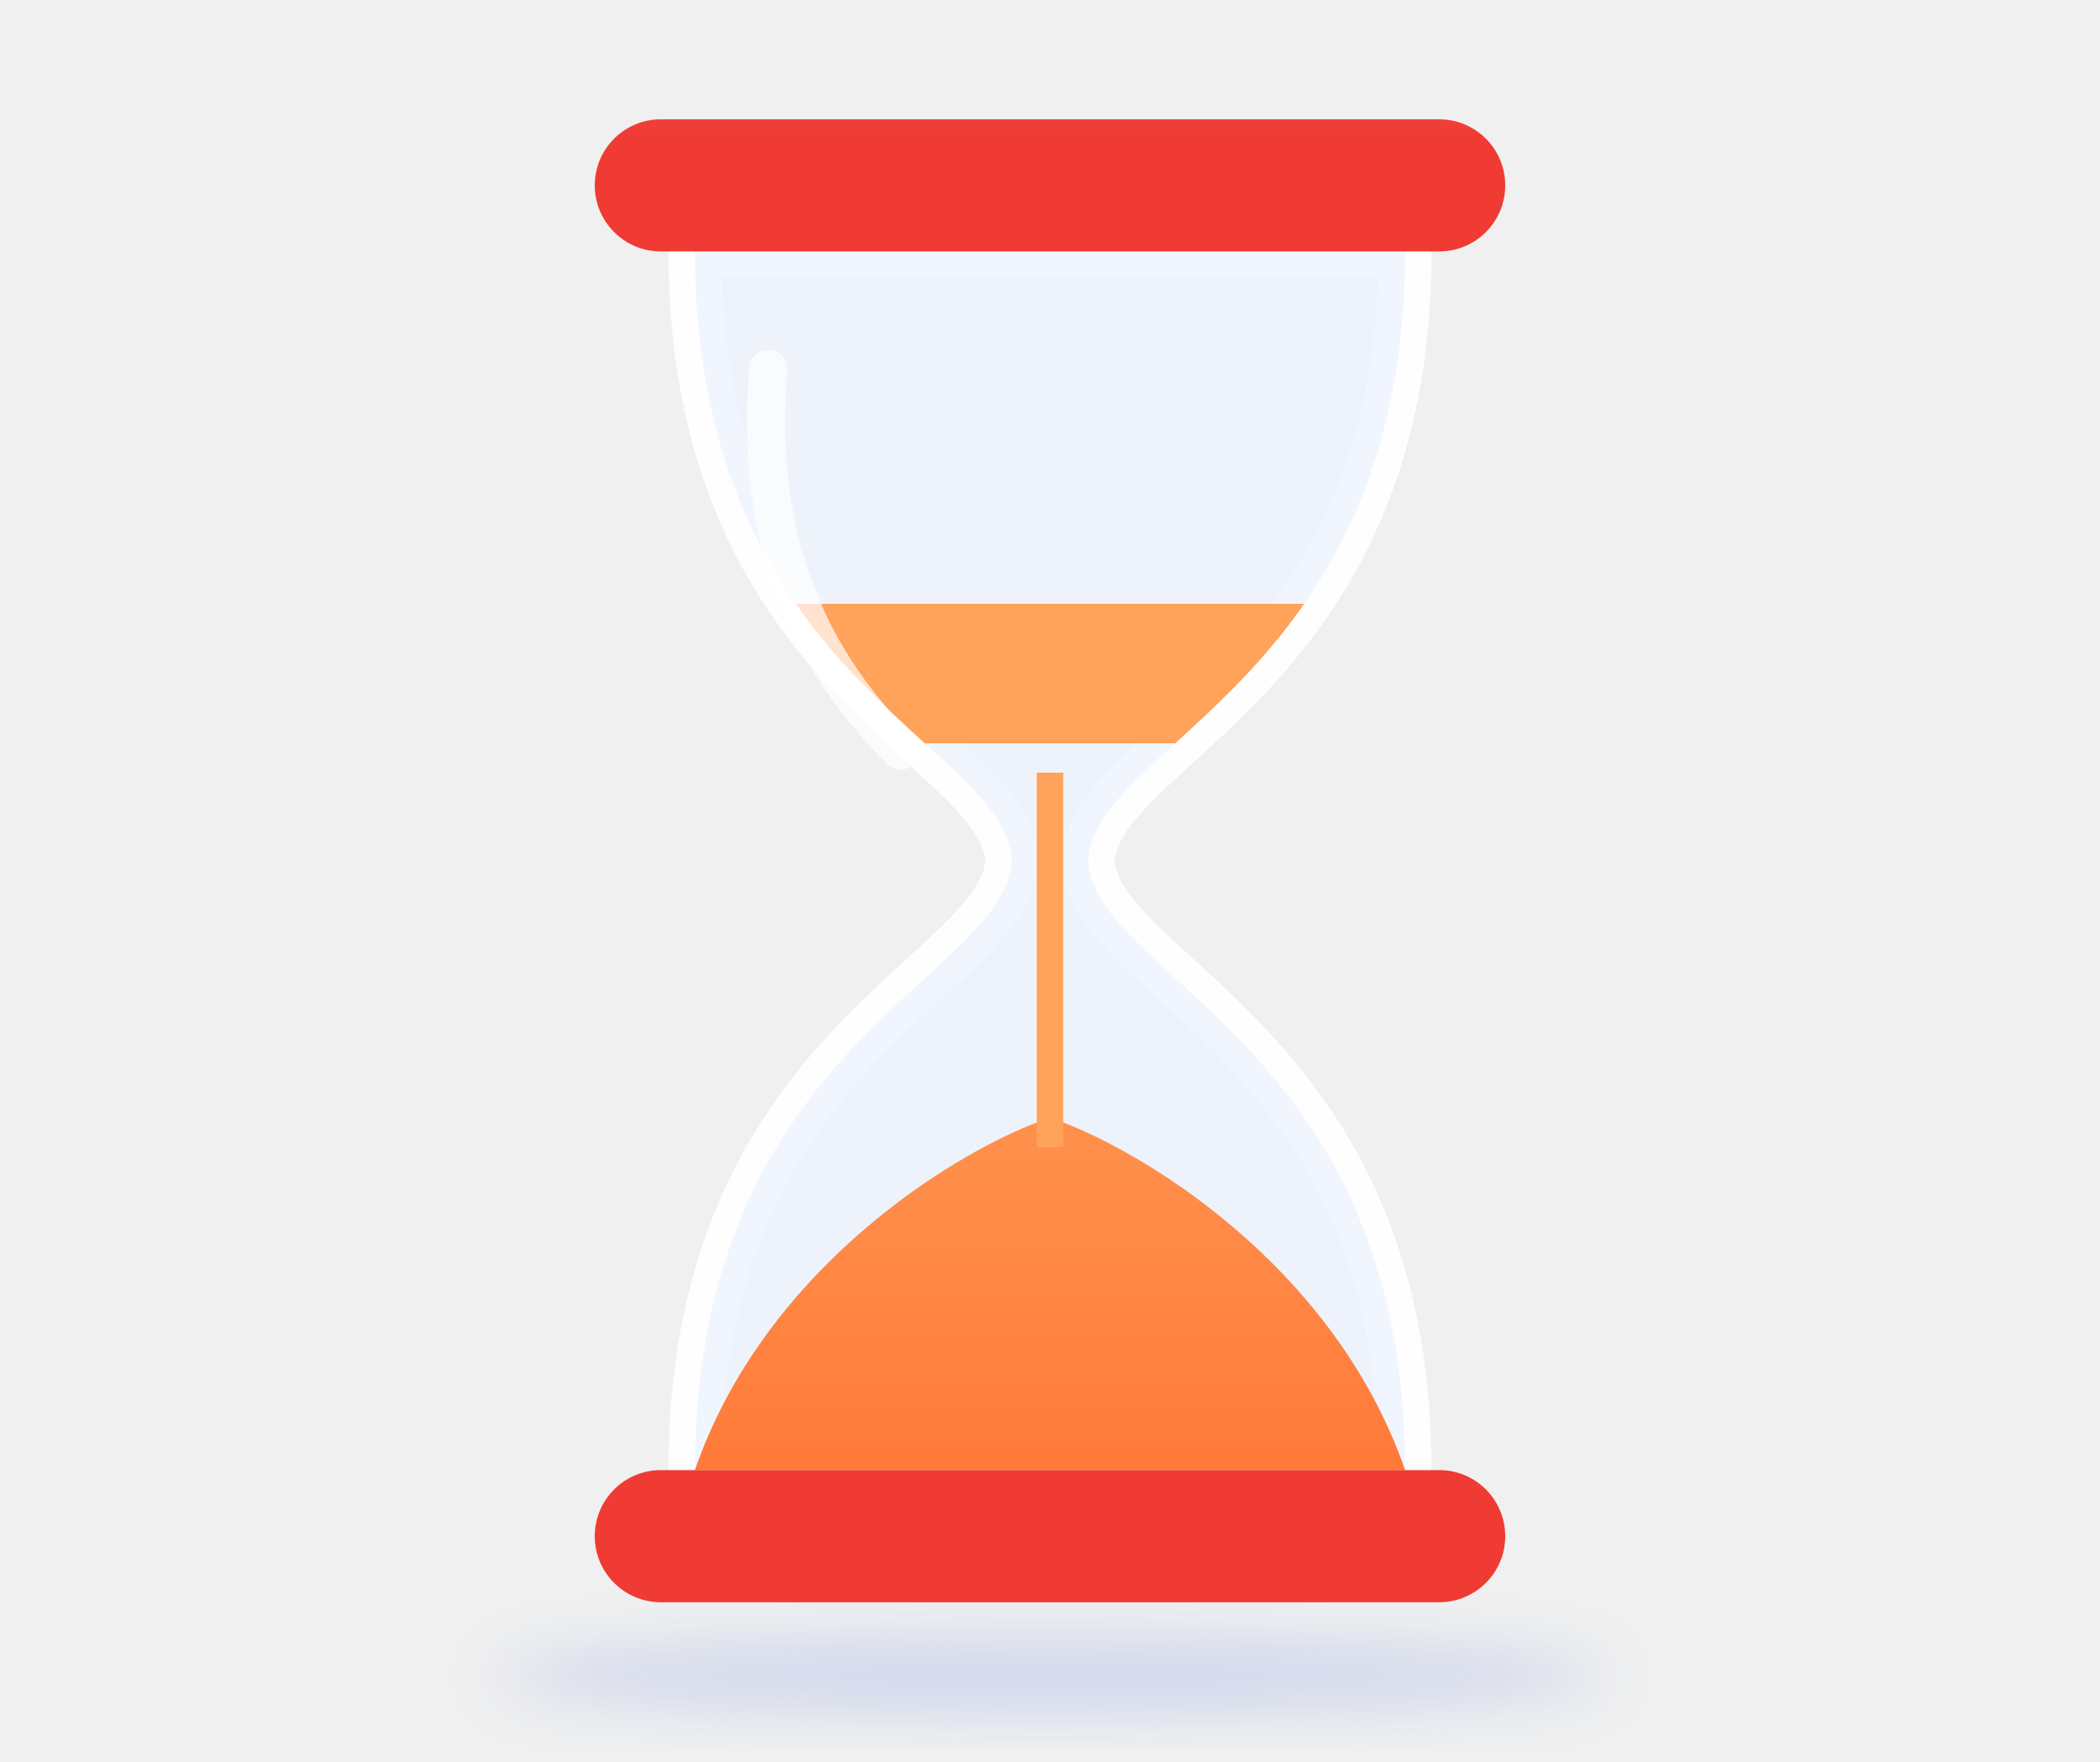
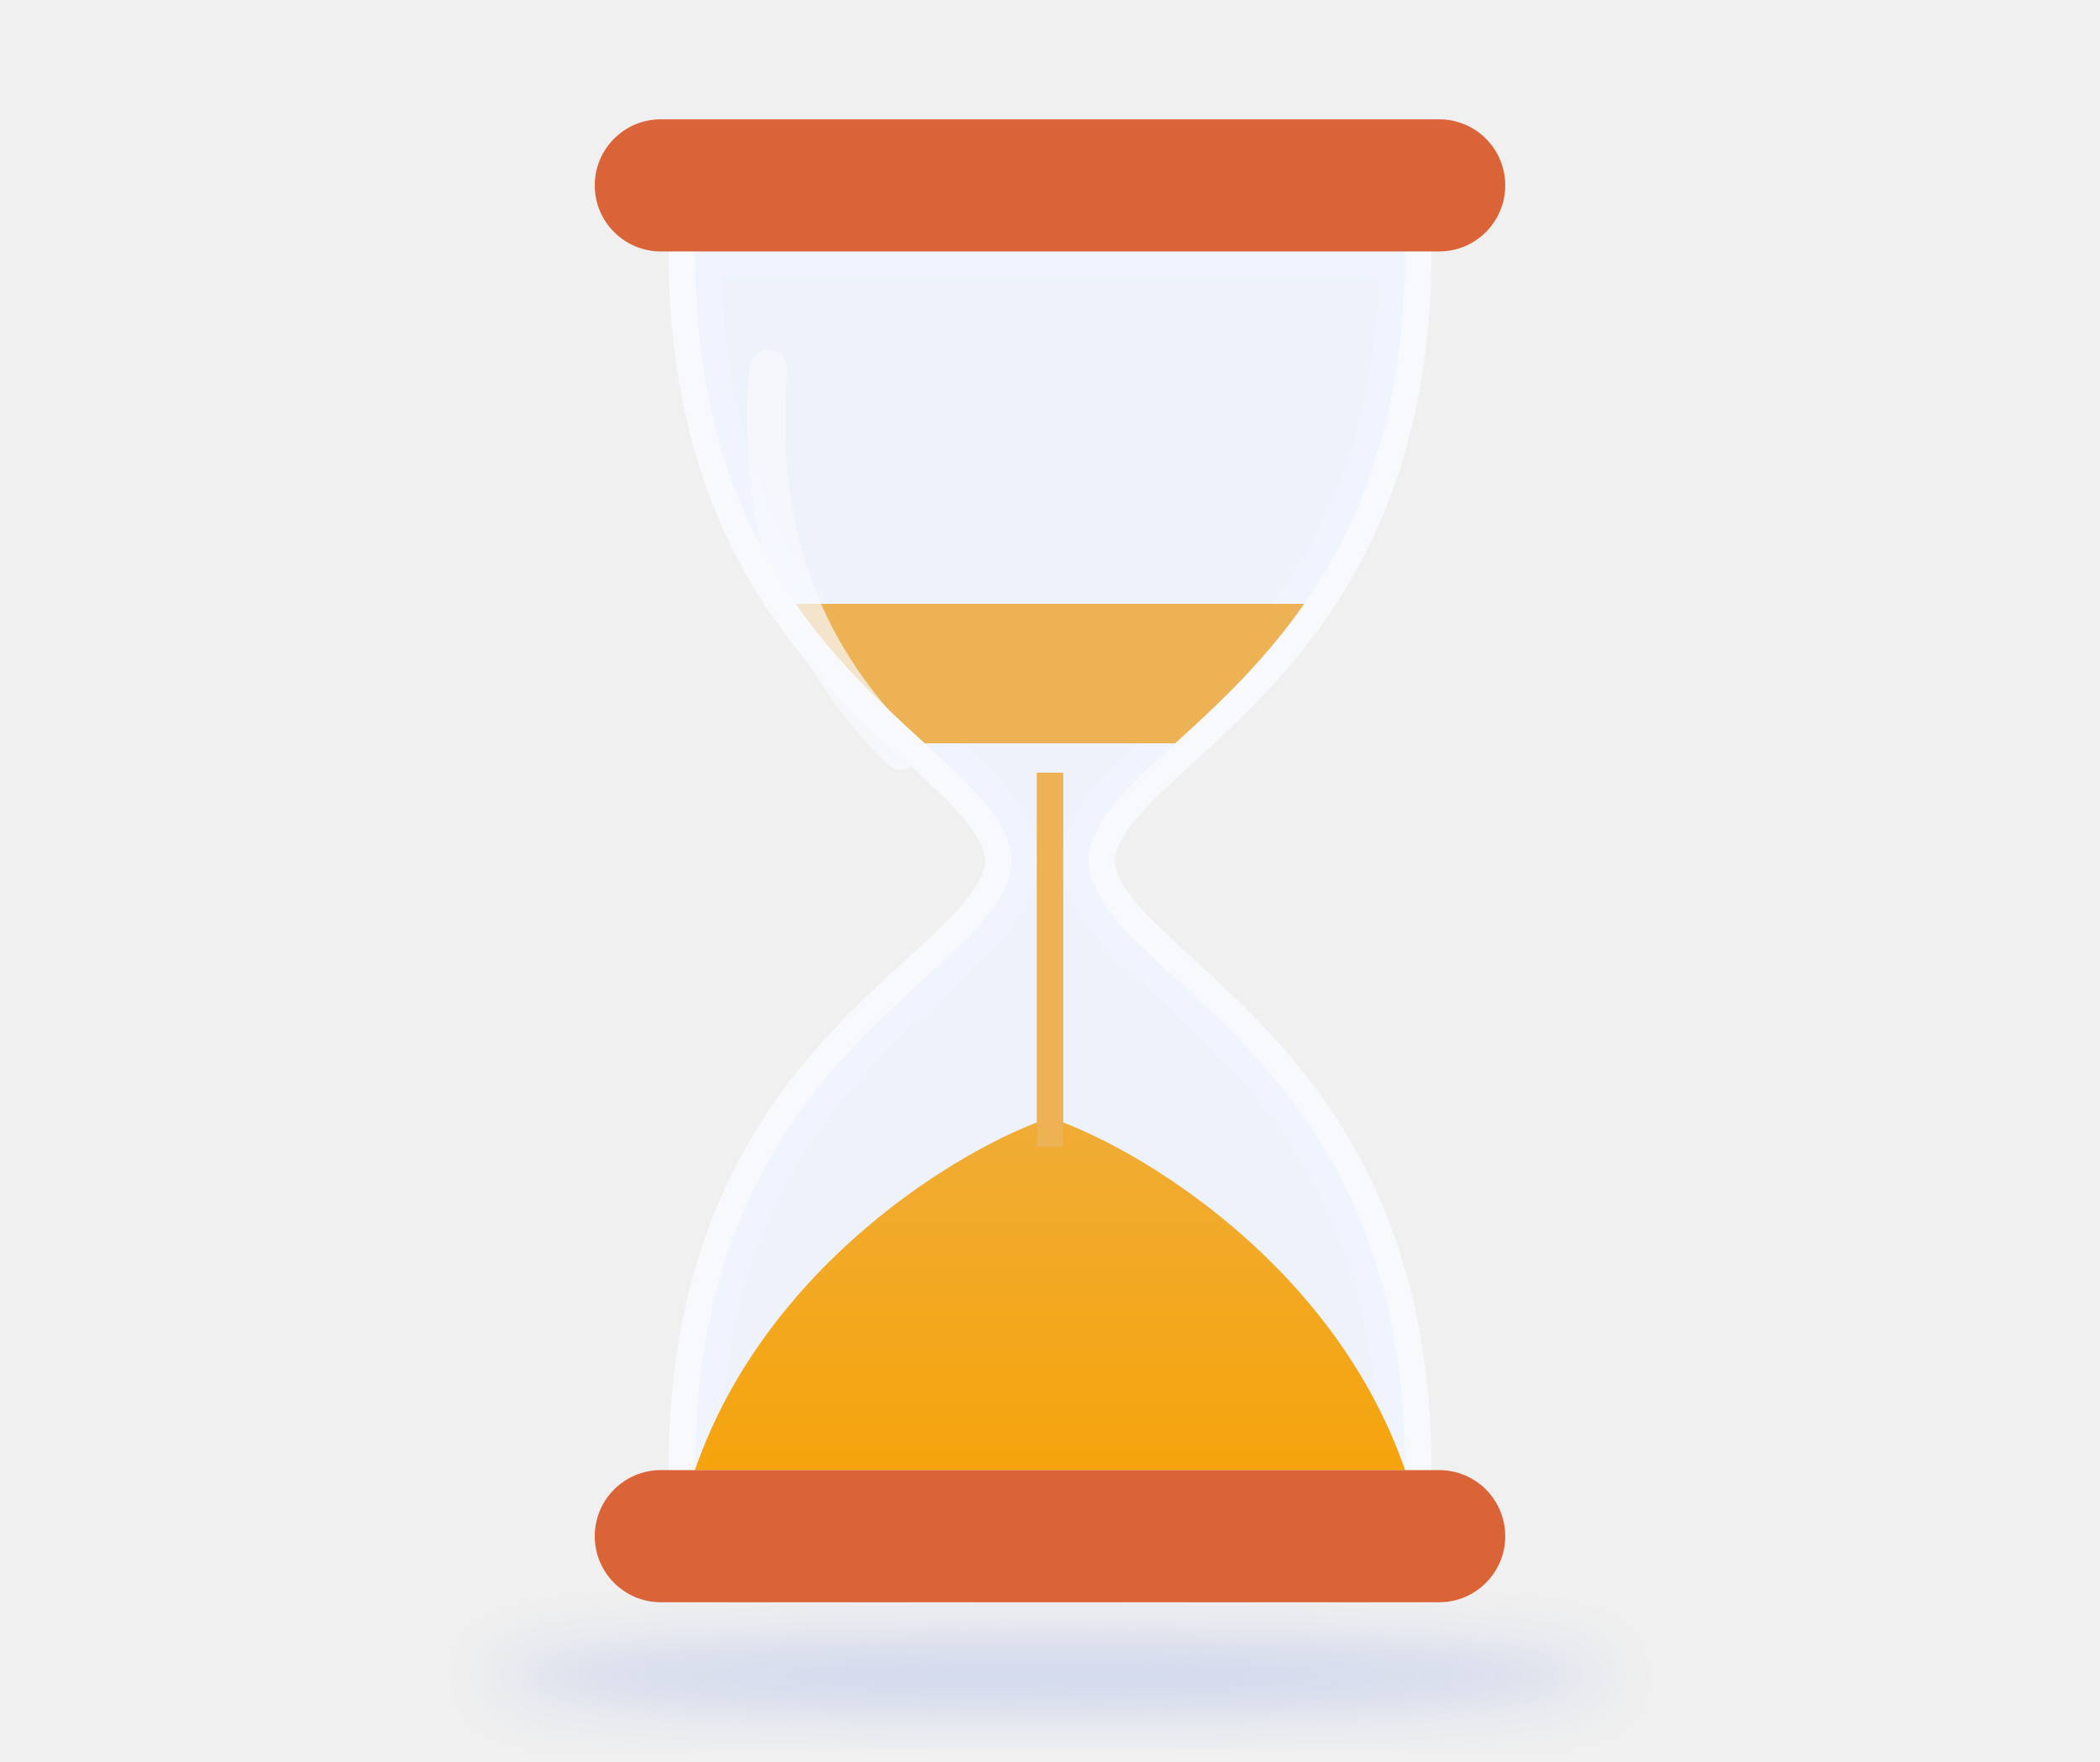
<svg xmlns="http://www.w3.org/2000/svg" width="143" height="120" viewBox="0 0 143 119.75">
  <defs>
    <linearGradient id="nuvola-fondo" x1="0" x2="0" y1="0" y2="119" gradientUnits="userSpaceOnUse">
-       <stop offset="0" stop-color="#EAF1FE" />
-       <stop offset=".55" stop-color="#EAF1FE" />
-       <stop offset="1" stop-color="#F4F7FE" />
+       <stop offset="0" stop-color="#ECF2FE" />
+       <stop offset=".55" stop-color="#ECF2FE" />
+       <stop offset="1" stop-color="#F8FAFE" />
    </linearGradient>
    <linearGradient id="clessidra-tappo-luce" x1="0" x2="0" y1="0" y2="9" gradientUnits="userSpaceOnUse">
-       <stop offset="0" stop-color="#FF5A52" />
-       <stop offset="1" stop-color="#EF3B33" />
+       <stop offset="0" stop-color="#EB7A53" />
+       <stop offset="1" stop-color="#DA6338" />
    </linearGradient>
    <linearGradient id="clessidra-sabbia-luce" x1="0" x2="0" y1="58.5" y2="100" gradientUnits="userSpaceOnUse">
-       <stop offset="0" stop-color="#FFA25A" />
-       <stop offset="1" stop-color="#FF7A3A" />
+       <stop offset="0" stop-color="#ECB253" />
+       <stop offset="1" stop-color="#F5A40C" />
    </linearGradient>
    <clipPath id="clessidra-vetro-ritaglio">
      <path d="M47.32 17h48.36c0 29.05-21.18 33.5-21.58 41.5.4 8 21.58 12.45 21.58 41.5H47.32c0-29.05 21.18-33.5 21.58-41.5-.4-8-21.58-12.45-21.58-41.5" />
    </clipPath>
    <filter id="sfuma-ombra" width="143" height="119" x="0" y="0" filterUnits="userSpaceOnUse">
      <feGaussianBlur stdDeviation="2" />
    </filter>
  </defs>
  <ellipse id="ombra" cx="71.5" cy="114" fill="#1D4ED8" filter="url(#sfuma-ombra)" opacity=".16" rx="38" ry="2.5" />
  <g id="clessidra">
-     <path id="clessidra-vetro-alone" fill="none" stroke="#FFF" stroke-linejoin="round" stroke-width="3.6" d="M47.32 17h48.36c0 29.05-21.18 33.5-21.58 41.5.4 8 21.58 12.45 21.58 41.5H47.32c0-29.05 21.18-33.5 21.58-41.5-.4-8-21.58-12.45-21.58-41.5Z" opacity=".9" />
-     <path id="clessidra-vetro" fill="#EEF3FD" d="M47.32 17h48.36c0 29.05-21.18 33.5-21.58 41.5.4 8 21.58 12.45 21.58 41.5H47.32c0-29.05 21.18-33.5 21.58-41.5-.4-8-21.58-12.45-21.58-41.5" opacity=".8" />
+     <path id="clessidra-vetro-alone" fill="none" stroke="#F8FAFE" stroke-linejoin="round" stroke-width="3.6" d="M47.32 17h48.36c0 29.05-21.18 33.5-21.58 41.5.4 8 21.58 12.45 21.58 41.5H47.32c0-29.05 21.18-33.5 21.58-41.5-.4-8-21.58-12.45-21.58-41.5Z" opacity=".9" />
+     <path id="clessidra-vetro" fill="#ECF2FE" d="M47.32 17h48.36c0 29.05-21.18 33.5-21.58 41.5.4 8 21.58 12.45 21.58 41.5H47.32c0-29.05 21.18-33.5 21.58-41.5-.4-8-21.58-12.45-21.58-41.5" opacity=".8" />
    <g id="clessidra-sabbia" clip-path="url(#clessidra-vetro-ritaglio)">
      <path id="clessidra-sabbia-alta" fill="url(#clessidra-sabbia-luce)" d="M47.32 41h48.36v9.5H47.32Z" />
      <path id="clessidra-sabbia-bassa" fill="url(#clessidra-sabbia-luce)" d="M47.32 100C52.16 86 65.5 78 71.5 76c6 2 19.34 10 24.18 24Z" />
-       <path id="clessidra-filo-sabbia" stroke="#FFA25A" stroke-width="1.8" d="M71.5 52.5V78" />
+       <path id="clessidra-filo-sabbia" stroke="#ECB253" stroke-width="1.8" d="M71.5 52.5V78" />
    </g>
-     <path id="clessidra-vetro-riflesso" fill="none" stroke="#FFF" stroke-linecap="round" stroke-opacity=".7" stroke-width="2.6" d="M52.32 25c-1 12 3 20 9 26" />
+     <path id="clessidra-vetro-riflesso" fill="none" stroke="#F8FAFE" stroke-linecap="round" stroke-opacity=".7" stroke-width="2.6" d="M52.32 25c-1 12 3 20 9 26" />
    <path id="clessidra-tappo-alto" fill="url(#clessidra-tappo-luce)" d="M45 8h53a4.5 4.5 0 1 1 0 9H45a4.5 4.5 0 1 1 0-9" />
-     <path id="clessidra-tappo-basso" fill="#EF3B33" d="M45 100h53a4.5 4.5 0 1 1 0 9H45a4.5 4.5 0 1 1 0-9" />
+     <path id="clessidra-tappo-basso" fill="#DA6338" d="M45 100h53a4.5 4.5 0 1 1 0 9H45a4.5 4.5 0 1 1 0-9" />
  </g>
</svg>
